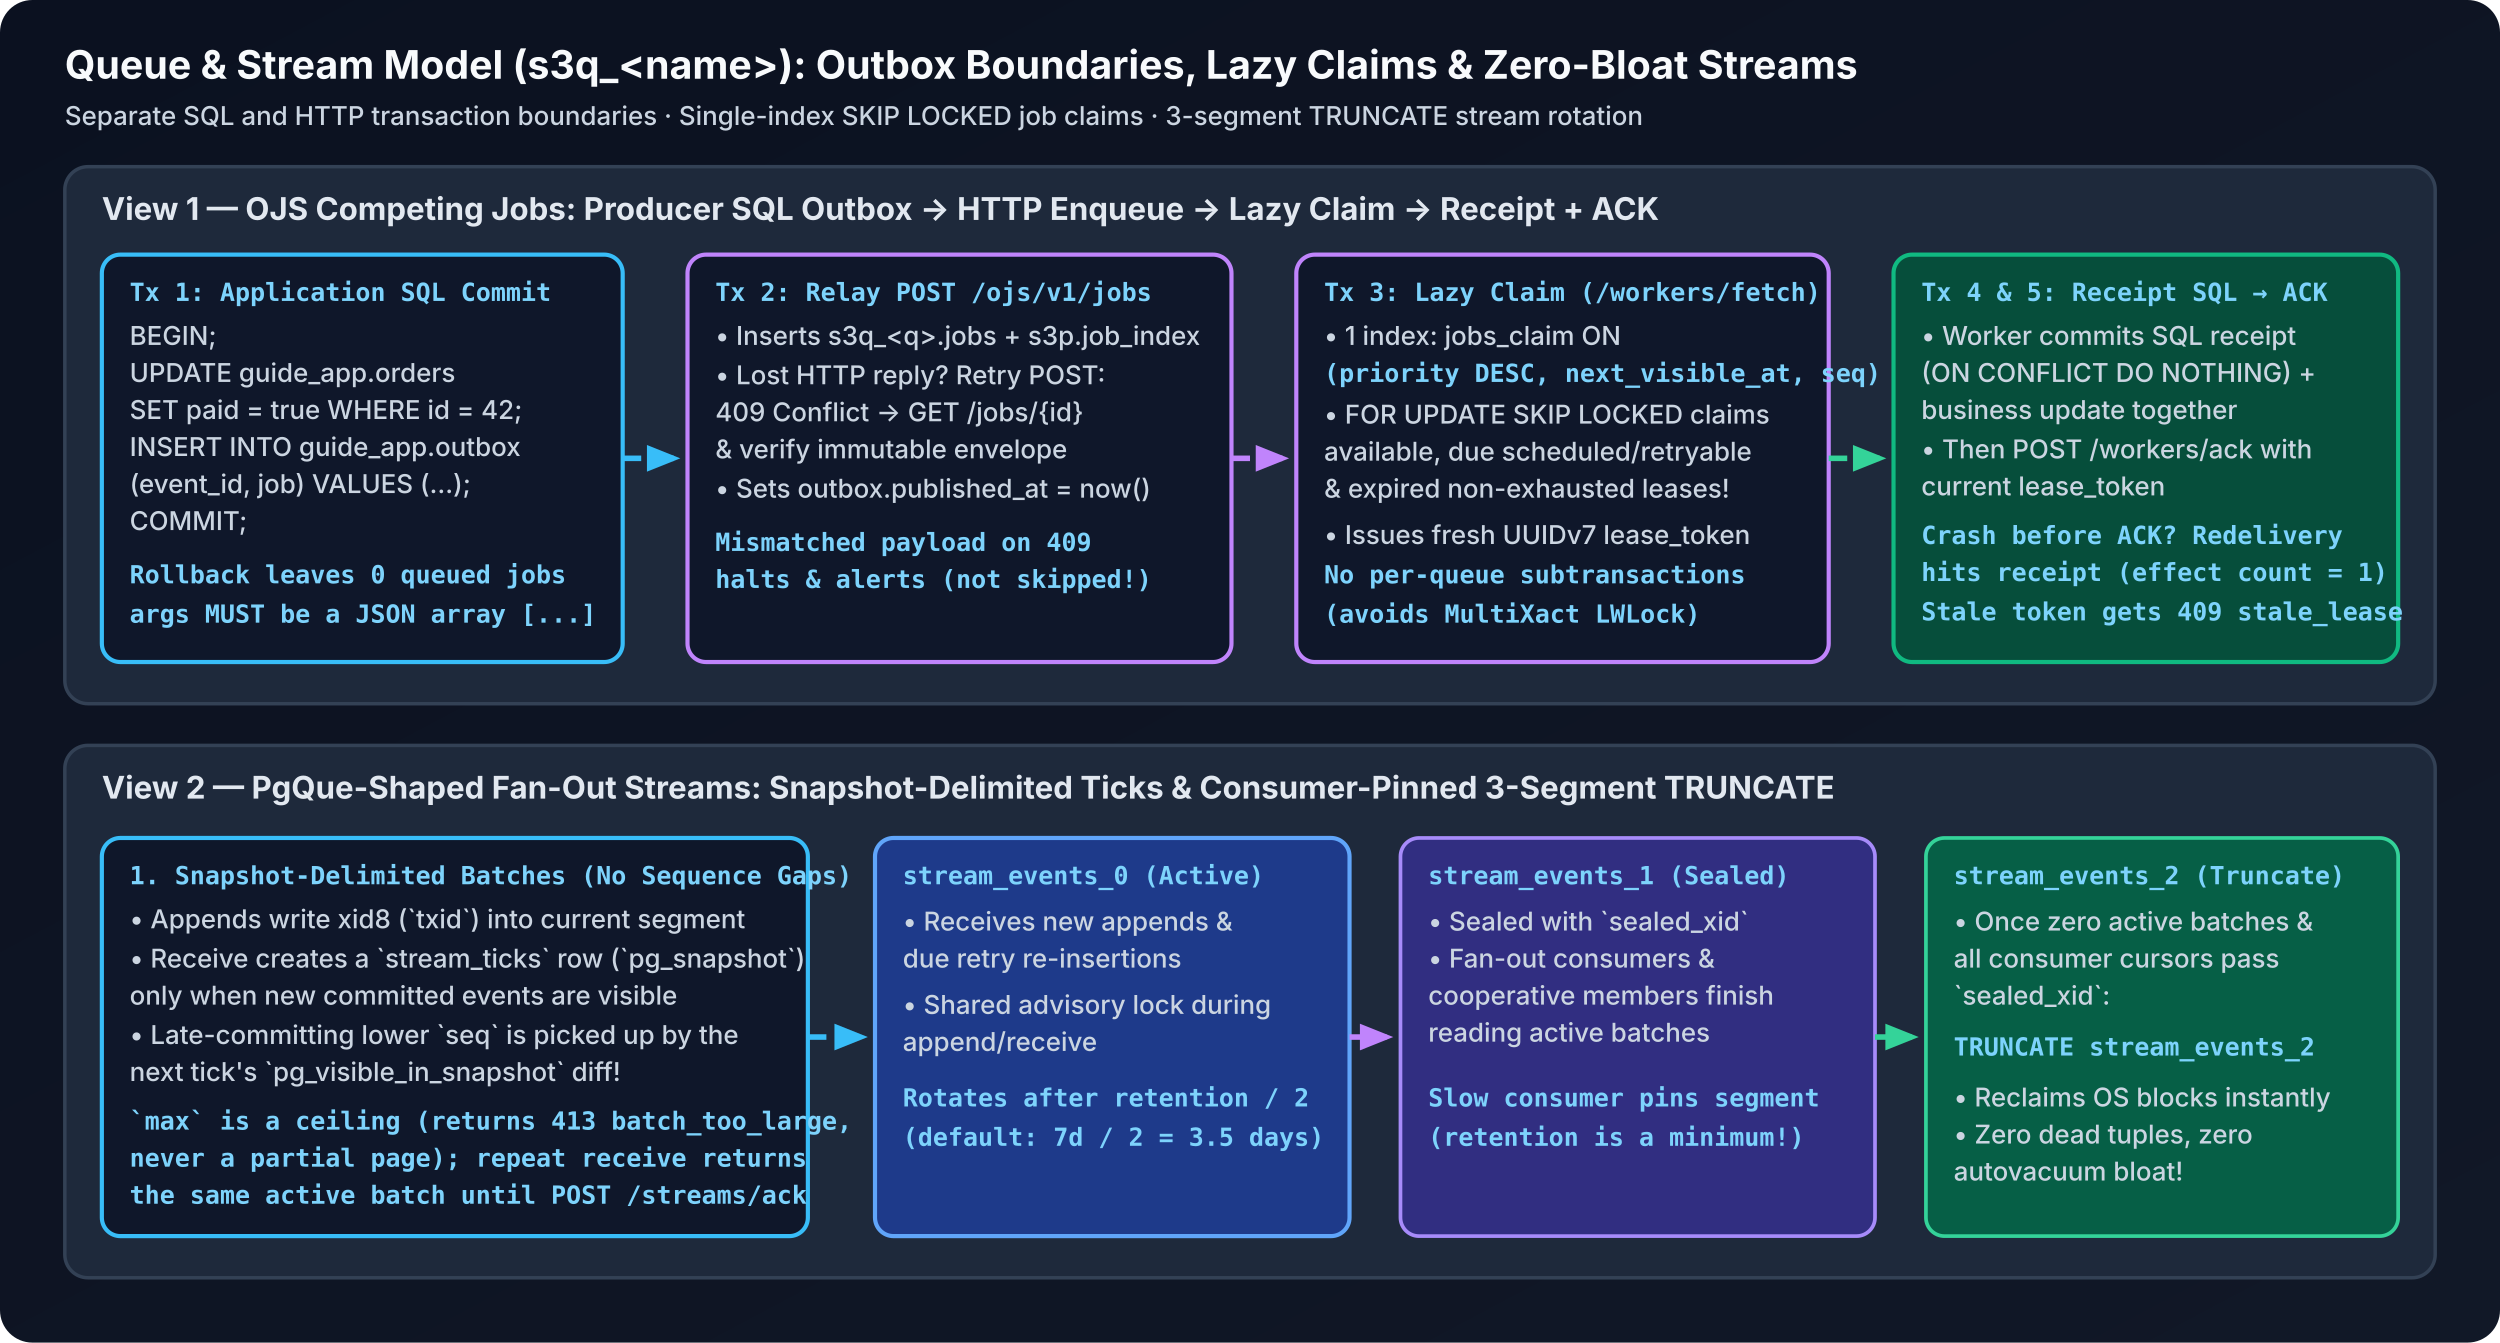
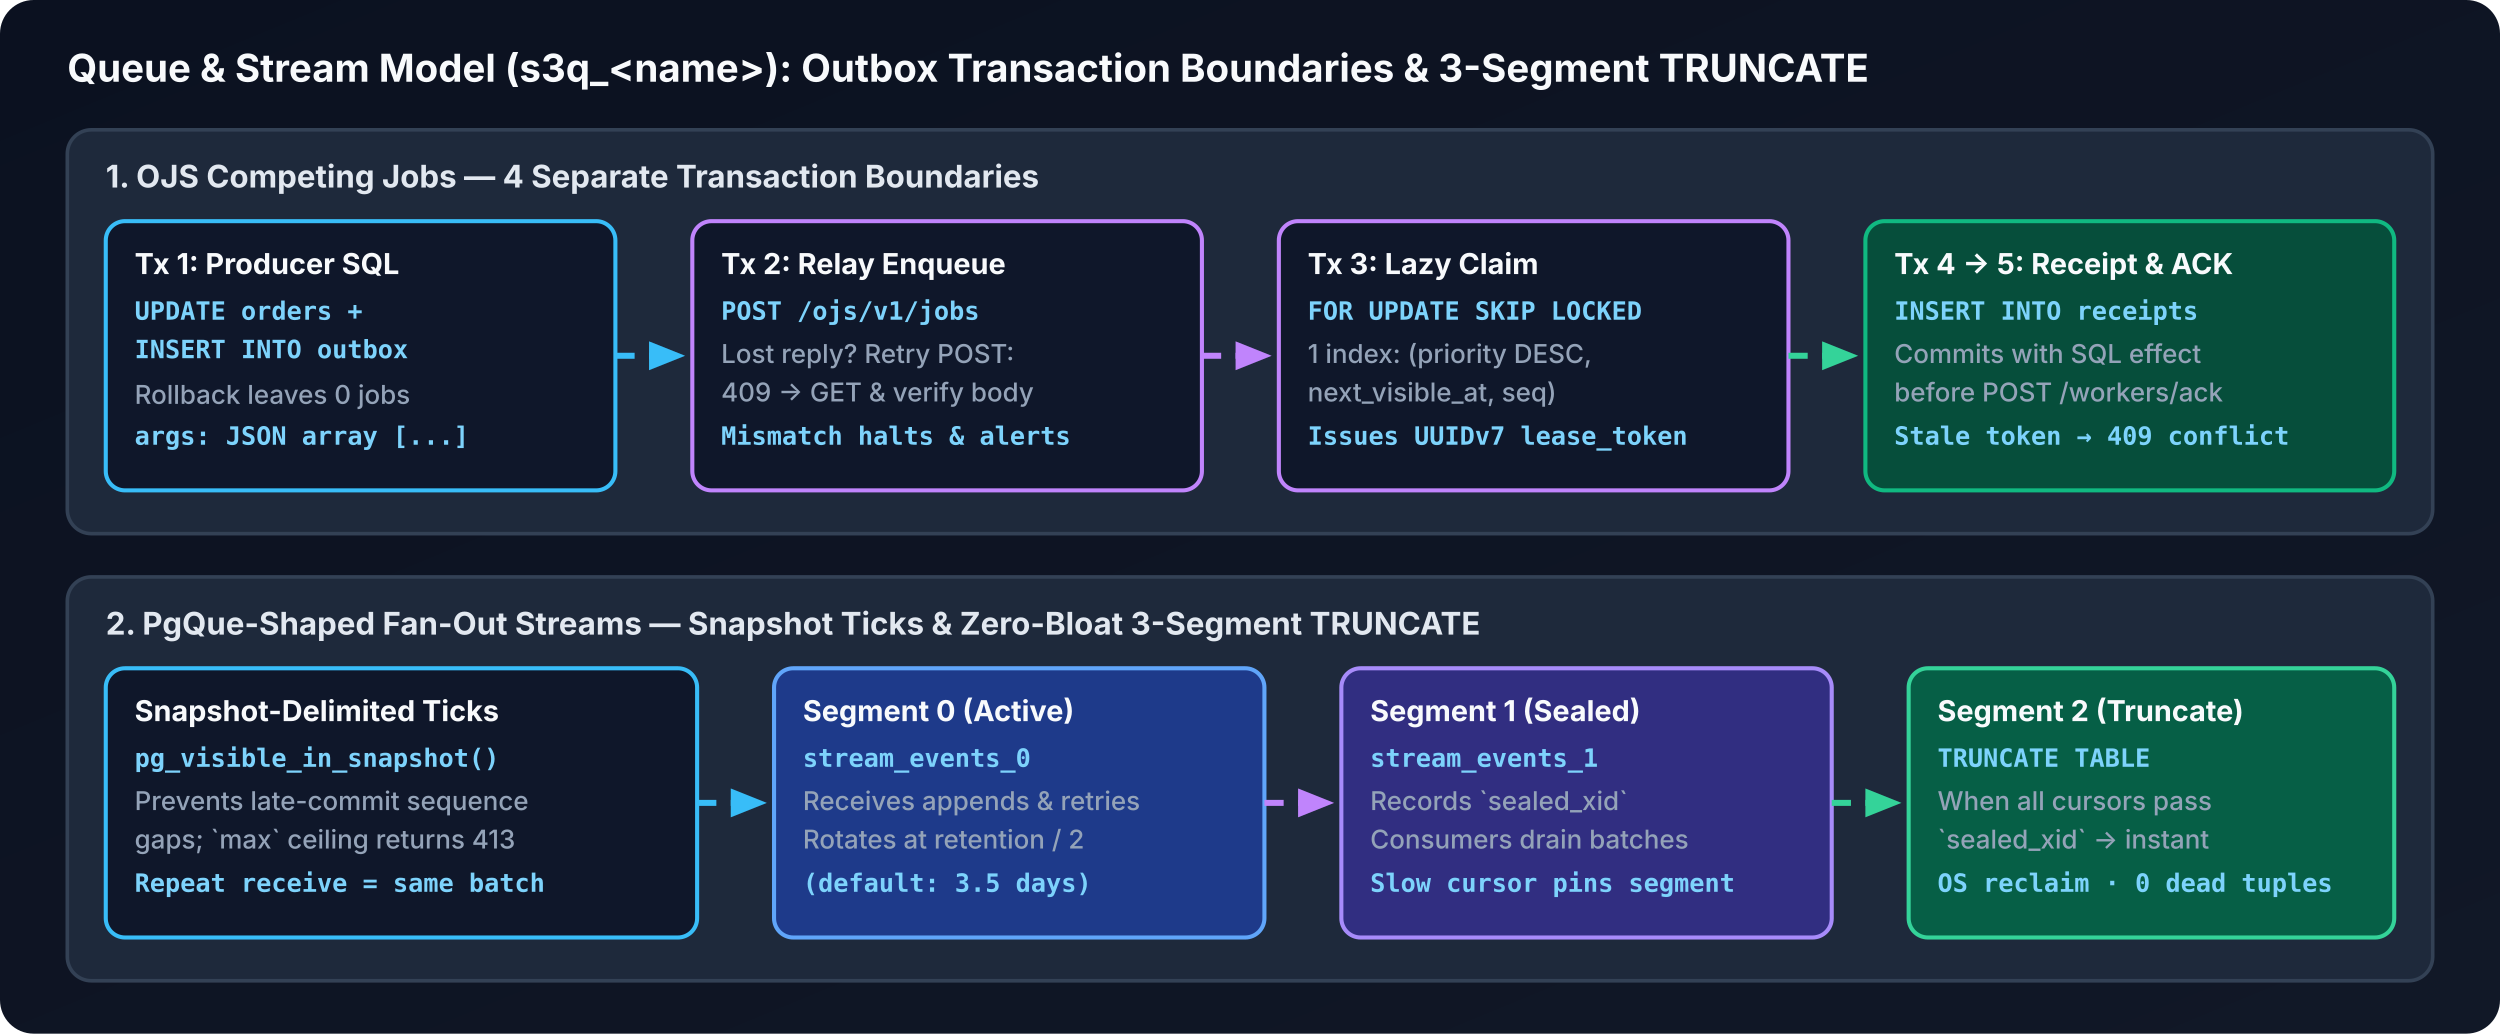
- <svg xmlns="http://www.w3.org/2000/svg" viewBox="0 0 1080 580" role="img" aria-labelledby="ojs-title ojs-desc">
+ <svg xmlns="http://www.w3.org/2000/svg" viewBox="0 0 1040 430" role="img" aria-labelledby="q-title q-desc">
  <defs>
-     <linearGradient id="bg5" x1="0" y1="0" x2="1" y2="1">
+     <linearGradient id="bg-q" x1="0" y1="0" x2="1" y2="1">
      <stop offset="0%" stop-color="#0b1120" />
      <stop offset="100%" stop-color="#111827" />
    </linearGradient>
-     <marker id="a-cyan" viewBox="0 0 10 10" refX="8" refY="5" markerWidth="6" markerHeight="6" orient="auto">
+     <marker id="qc" viewBox="0 0 10 10" refX="8" refY="5" markerWidth="6" markerHeight="6" orient="auto">
      <path d="M 0 1 L 10 5 L 0 9 z" fill="#38bdf8" />
    </marker>
-     <marker id="a-green" viewBox="0 0 10 10" refX="8" refY="5" markerWidth="6" markerHeight="6" orient="auto">
+     <marker id="qp" viewBox="0 0 10 10" refX="8" refY="5" markerWidth="6" markerHeight="6" orient="auto">
+       <path d="M 0 1 L 10 5 L 0 9 z" fill="#c084fc" />
+     </marker>
+     <marker id="qg" viewBox="0 0 10 10" refX="8" refY="5" markerWidth="6" markerHeight="6" orient="auto">
      <path d="M 0 1 L 10 5 L 0 9 z" fill="#34d399" />
-     </marker>
-     <marker id="a-purple" viewBox="0 0 10 10" refX="8" refY="5" markerWidth="6" markerHeight="6" orient="auto">
-       <path d="M 0 1 L 10 5 L 0 9 z" fill="#c084fc" />
    </marker>
  </defs>
  <style>
-     .bg { fill: url(#bg5); }
-     .panel { fill: #1e293b; stroke: #334155; stroke-width: 1.5; rx: 10; }
-     .tx-box { fill: #0f172a; stroke: #38bdf8; stroke-width: 1.8; rx: 8; }
-     .ojs-box { fill: #0f172a; stroke: #c084fc; stroke-width: 1.8; rx: 8; }
-     .eff-box { fill: #064e3b; stroke: #10b981; stroke-width: 1.8; rx: 8; }
-     .seg-active { fill: #1e3a8a; stroke: #60a5fa; stroke-width: 1.8; rx: 8; }
-     .seg-sealed { fill: #312e81; stroke: #a78bfa; stroke-width: 1.6; rx: 8; }
-     .seg-trunc { fill: #065f46; stroke: #34d399; stroke-width: 1.6; rx: 8; }
-     .title { fill: #f8fafc; font: 700 17px 'Inter', system-ui, sans-serif; }
-     .h2 { fill: #e2e8f0; font: 700 13.5px 'Inter', system-ui, sans-serif; }
-     .txt { fill: #cbd5e1; font: 500 11.2px 'Inter', system-ui, sans-serif; }
-     .mono { fill: #7dd3fc; font: 600 10.8px 'JetBrains Mono', monospace; }
-     .f-c { stroke: #38bdf8; stroke-width: 2.4; fill: none; stroke-dasharray: 8 6; animation: step 1.4s linear infinite; }
-     .f-p { stroke: #c084fc; stroke-width: 2.4; fill: none; stroke-dasharray: 8 6; animation: step 1.4s linear infinite; }
-     .f-g { stroke: #34d399; stroke-width: 2.4; fill: none; stroke-dasharray: 8 6; animation: step 1.4s linear infinite; }
-     @keyframes step { to { stroke-dashoffset: -28; } }
+     .bg { fill: url(#bg-q); }
+     .lane { fill: #1e293b; stroke: #334155; stroke-width: 1.5; rx: 10; }
+     .b-sql { fill: #0f172a; stroke: #38bdf8; stroke-width: 1.7; rx: 8; }
+     .b-ojs { fill: #0f172a; stroke: #c084fc; stroke-width: 1.7; rx: 8; }
+     .b-ack { fill: #064e3b; stroke: #10b981; stroke-width: 1.7; rx: 8; }
+     .s-act { fill: #1e3a8a; stroke: #60a5fa; stroke-width: 1.7; rx: 8; }
+     .s-seal { fill: #312e81; stroke: #a78bfa; stroke-width: 1.7; rx: 8; }
+     .s-trunc { fill: #065f46; stroke: #34d399; stroke-width: 1.7; rx: 8; }
+     .title { fill: #f8fafc; font: 700 16px 'Inter', system-ui, sans-serif; }
+     .h3 { fill: #e2e8f0; font: 700 13px 'Inter', system-ui, sans-serif; }
+     .h4 { fill: #f8fafc; font: 700 12px 'Inter', system-ui, sans-serif; }
+     .sub { fill: #94a3b8; font: 500 10.8px 'Inter', system-ui, sans-serif; }
+     .mono { fill: #7dd3fc; font: 600 10.5px 'JetBrains Mono', monospace; }
+     .fc { stroke: #38bdf8; stroke-width: 2.5; fill: none; stroke-dasharray: 8 6; animation: qf 1.3s linear infinite; }
+     .fp { stroke: #c084fc; stroke-width: 2.5; fill: none; stroke-dasharray: 8 6; animation: qf 1.3s linear infinite; }
+     .fg { stroke: #34d399; stroke-width: 2.5; fill: none; stroke-dasharray: 8 6; animation: qf 1.3s linear infinite; }
+     @keyframes qf { to { stroke-dashoffset: -28; } }
    @media (prefers-reduced-motion: reduce) {
-       .f-c, .f-p, .f-g { animation: none; }
+       .fc, .fp, .fg { animation: none; }
    }
  </style>
-   <rect width="1080" height="580" class="bg" rx="14" />
-   <text x="28" y="34" class="title">Queue &amp; Stream Model (s3q_&lt;name&gt;): Outbox Boundaries, Lazy Claims &amp; Zero-Bloat Streams</text>
-   <text x="28" y="54" class="txt">Separate SQL and HTTP transaction boundaries · Single-index SKIP LOCKED job claims · 3-segment TRUNCATE stream rotation</text>
-   <rect x="28" y="72" width="1024" height="232" class="panel" />
-   <text x="44" y="95" class="h2" fill="#38bdf8">View 1 — OJS Competing Jobs: Producer SQL Outbox → HTTP Enqueue → Lazy Claim → Receipt + ACK</text>
-   <rect x="44" y="110" width="225" height="176" class="tx-box" />
-   <text x="56" y="130" class="mono" fill="#38bdf8">Tx 1: Application SQL Commit</text>
-   <text x="56" y="149" class="txt">BEGIN;</text>
-   <text x="56" y="165" class="txt">UPDATE guide_app.orders</text>
-   <text x="56" y="181" class="txt">  SET paid = true WHERE id = 42;</text>
-   <text x="56" y="197" class="txt">INSERT INTO guide_app.outbox</text>
-   <text x="56" y="213" class="txt">  (event_id, job) VALUES (...);</text>
-   <text x="56" y="229" class="txt">COMMIT;</text>
-   <text x="56" y="252" class="mono" fill="#fbbf24">Rollback leaves 0 queued jobs</text>
-   <text x="56" y="269" class="mono" fill="#93c5fd">args MUST be a JSON array [...]</text>
-   <rect x="297" y="110" width="235" height="176" class="ojs-box" />
-   <text x="309" y="130" class="mono" fill="#c084fc">Tx 2: Relay POST /ojs/v1/jobs</text>
-   <text x="309" y="149" class="txt">• Inserts s3q_&lt;q&gt;.jobs + s3p.job_index</text>
-   <text x="309" y="166" class="txt">• Lost HTTP reply? Retry POST:</text>
-   <text x="309" y="182" class="txt">  409 Conflict → GET /jobs/{id}</text>
-   <text x="309" y="198" class="txt">  &amp; verify immutable envelope</text>
-   <text x="309" y="215" class="txt">• Sets outbox.published_at = now()</text>
-   <text x="309" y="238" class="mono" fill="#f87171">Mismatched payload on 409</text>
-   <text x="309" y="254" class="mono" fill="#f87171">halts &amp; alerts (not skipped!)</text>
-   <rect x="560" y="110" width="230" height="176" class="ojs-box" />
-   <text x="572" y="130" class="mono" fill="#c084fc">Tx 3: Lazy Claim (/workers/fetch)</text>
-   <text x="572" y="149" class="txt">• 1 index: jobs_claim ON</text>
-   <text x="572" y="165" class="mono" fill="#ddd6fe">  (priority DESC, next_visible_at, seq)</text>
-   <text x="572" y="183" class="txt">• FOR UPDATE SKIP LOCKED claims</text>
-   <text x="572" y="199" class="txt">  available, due scheduled/retryable</text>
-   <text x="572" y="215" class="txt">  &amp; expired non-exhausted leases!</text>
-   <text x="572" y="235" class="txt">• Issues fresh UUIDv7 lease_token</text>
-   <text x="572" y="252" class="mono" fill="#34d399">No per-queue subtransactions</text>
-   <text x="572" y="269" class="mono" fill="#34d399">(avoids MultiXact LWLock)</text>
-   <rect x="818" y="110" width="218" height="176" class="eff-box" />
-   <text x="830" y="130" class="mono" fill="#6ee7b7">Tx 4 &amp; 5: Receipt SQL → ACK</text>
-   <text x="830" y="149" class="txt">• Worker commits SQL receipt</text>
-   <text x="830" y="165" class="txt">  (ON CONFLICT DO NOTHING) +</text>
-   <text x="830" y="181" class="txt">  business update together</text>
-   <text x="830" y="198" class="txt">• Then POST /workers/ack with</text>
-   <text x="830" y="214" class="txt">  current lease_token</text>
-   <text x="830" y="235" class="mono" fill="#fde68a">Crash before ACK? Redelivery</text>
-   <text x="830" y="251" class="mono" fill="#fde68a">hits receipt (effect count = 1)</text>
-   <text x="830" y="268" class="mono" fill="#fca5a5">Stale token gets 409 stale_lease</text>
-   <path d="M 269 198 L 291 198" class="f-c" marker-end="url(#a-cyan)" />
-   <path d="M 532 198 L 554 198" class="f-p" marker-end="url(#a-purple)" />
-   <path d="M 790 198 L 812 198" class="f-g" marker-end="url(#a-green)" />
-   <rect x="28" y="322" width="1024" height="230" class="panel" />
-   <text x="44" y="345" class="h2" fill="#34d399">View 2 — PgQue-Shaped Fan-Out Streams: Snapshot-Delimited Ticks &amp; Consumer-Pinned 3-Segment TRUNCATE</text>
-   <rect x="44" y="362" width="305" height="172" class="tx-box" />
-   <text x="56" y="382" class="mono" fill="#38bdf8">1. Snapshot-Delimited Batches (No Sequence Gaps)</text>
-   <text x="56" y="401" class="txt">• Appends write xid8 (`txid`) into current segment</text>
-   <text x="56" y="418" class="txt">• Receive creates a `stream_ticks` row (`pg_snapshot`)</text>
-   <text x="56" y="434" class="txt">  only when new committed events are visible</text>
-   <text x="56" y="451" class="txt">• Late-committing lower `seq` is picked up by the</text>
-   <text x="56" y="467" class="txt">  next tick's `pg_visible_in_snapshot` diff!</text>
-   <text x="56" y="488" class="mono" fill="#fbbf24">`max` is a ceiling (returns 413 batch_too_large,</text>
-   <text x="56" y="504" class="mono" fill="#fbbf24">never a partial page); repeat receive returns</text>
-   <text x="56" y="520" class="mono" fill="#fbbf24">the same active batch until POST /streams/ack</text>
-   <rect x="378" y="362" width="205" height="172" class="seg-active" />
-   <text x="390" y="382" class="mono" fill="#93c5fd">stream_events_0 (Active)</text>
-   <text x="390" y="402" class="txt">• Receives new appends &amp;</text>
-   <text x="390" y="418" class="txt">  due retry re-insertions</text>
-   <text x="390" y="438" class="txt">• Shared advisory lock during</text>
-   <text x="390" y="454" class="txt">  append/receive</text>
-   <text x="390" y="478" class="mono" fill="#e0f2fe">Rotates after retention / 2</text>
-   <text x="390" y="495" class="mono" fill="#e0f2fe">(default: 7d / 2 = 3.5 days)</text>
-   <rect x="605" y="362" width="205" height="172" class="seg-sealed" />
-   <text x="617" y="382" class="mono" fill="#ddd6fe">stream_events_1 (Sealed)</text>
-   <text x="617" y="402" class="txt">• Sealed with `sealed_xid`</text>
-   <text x="617" y="418" class="txt">• Fan-out consumers &amp;</text>
-   <text x="617" y="434" class="txt">  cooperative members finish</text>
-   <text x="617" y="450" class="txt">  reading active batches</text>
-   <text x="617" y="478" class="mono" fill="#fde68a">Slow consumer pins segment</text>
-   <text x="617" y="495" class="mono" fill="#fde68a">(retention is a minimum!)</text>
-   <rect x="832" y="362" width="204" height="172" class="seg-trunc" />
-   <text x="844" y="382" class="mono" fill="#6ee7b7">stream_events_2 (Truncate)</text>
-   <text x="844" y="402" class="txt">• Once zero active batches &amp;</text>
-   <text x="844" y="418" class="txt">  all consumer cursors pass</text>
-   <text x="844" y="434" class="txt">  `sealed_xid`:</text>
-   <text x="844" y="456" class="mono" fill="#a7f3d0">TRUNCATE stream_events_2</text>
-   <text x="844" y="478" class="txt">• Reclaims OS blocks instantly</text>
-   <text x="844" y="494" class="txt">• Zero dead tuples, zero</text>
-   <text x="844" y="510" class="txt">  autovacuum bloat!</text>
-   <path d="M 349 448 L 372 448" class="f-c" marker-end="url(#a-cyan)" />
-   <path d="M 583 448 L 599 448" class="f-p" marker-end="url(#a-purple)" />
-   <path d="M 810 448 L 826 448" class="f-g" marker-end="url(#a-green)" />
+   <rect width="1040" height="430" class="bg" rx="14" />
+   <text x="28" y="34" class="title">Queue &amp; Stream Model (s3q_&lt;name&gt;): Outbox Transaction Boundaries &amp; 3-Segment TRUNCATE</text>
+   <rect x="28" y="54" width="984" height="168" class="lane" />
+   <text x="44" y="78" class="h3" fill="#38bdf8">1. OJS Competing Jobs — 4 Separate Transaction Boundaries</text>
+   <rect x="44" y="92" width="212" height="112" class="b-sql" />
+   <text x="56" y="114" class="h4" fill="#38bdf8">Tx 1: Producer SQL</text>
+   <text x="56" y="133" class="mono">UPDATE orders +</text>
+   <text x="56" y="149" class="mono">INSERT INTO outbox</text>
+   <text x="56" y="168" class="sub">Rollback leaves 0 jobs</text>
+   <text x="56" y="185" class="mono" fill="#fbbf24">args: JSON array [...]</text>
+   <rect x="288" y="92" width="212" height="112" class="b-ojs" />
+   <text x="300" y="114" class="h4" fill="#c084fc">Tx 2: Relay Enqueue</text>
+   <text x="300" y="133" class="mono">POST /ojs/v1/jobs</text>
+   <text x="300" y="151" class="sub">Lost reply? Retry POST:</text>
+   <text x="300" y="167" class="sub">409 → GET &amp; verify body</text>
+   <text x="300" y="185" class="mono" fill="#f87171">Mismatch halts &amp; alerts</text>
+   <rect x="532" y="92" width="212" height="112" class="b-ojs" />
+   <text x="544" y="114" class="h4" fill="#c084fc">Tx 3: Lazy Claim</text>
+   <text x="544" y="133" class="mono">FOR UPDATE SKIP LOCKED</text>
+   <text x="544" y="151" class="sub">1 index: (priority DESC,</text>
+   <text x="544" y="167" class="sub">next_visible_at, seq)</text>
+   <text x="544" y="185" class="mono" fill="#34d399">Issues UUIDv7 lease_token</text>
+   <rect x="776" y="92" width="220" height="112" class="b-ack" />
+   <text x="788" y="114" class="h4" fill="#6ee7b7">Tx 4 → 5: Receipt &amp; ACK</text>
+   <text x="788" y="133" class="mono" fill="#a7f3d0">INSERT INTO receipts</text>
+   <text x="788" y="151" class="sub">Commits with SQL effect</text>
+   <text x="788" y="167" class="sub">before POST /workers/ack</text>
+   <text x="788" y="185" class="mono" fill="#fde68a">Stale token → 409 conflict</text>
+   <path d="M 256 148 L 282 148" class="fc" marker-end="url(#qc)" />
+   <path d="M 500 148 L 526 148" class="fp" marker-end="url(#qp)" />
+   <path d="M 744 148 L 770 148" class="fg" marker-end="url(#qg)" />
+   <rect x="28" y="240" width="984" height="168" class="lane" />
+   <text x="44" y="264" class="h3" fill="#34d399">2. PgQue-Shaped Fan-Out Streams — Snapshot Ticks &amp; Zero-Bloat 3-Segment TRUNCATE</text>
+   <rect x="44" y="278" width="246" height="112" class="b-sql" />
+   <text x="56" y="300" class="h4" fill="#38bdf8">Snapshot-Delimited Ticks</text>
+   <text x="56" y="319" class="mono">pg_visible_in_snapshot()</text>
+   <text x="56" y="337" class="sub">Prevents late-commit sequence</text>
+   <text x="56" y="353" class="sub">gaps; `max` ceiling returns 413</text>
+   <text x="56" y="371" class="mono" fill="#fbbf24">Repeat receive = same batch</text>
+   <rect x="322" y="278" width="204" height="112" class="s-act" />
+   <text x="334" y="300" class="h4" fill="#93c5fd">Segment 0 (Active)</text>
+   <text x="334" y="319" class="mono">stream_events_0</text>
+   <text x="334" y="337" class="sub">Receives appends &amp; retries</text>
+   <text x="334" y="353" class="sub">Rotates at retention / 2</text>
+   <text x="334" y="371" class="mono" fill="#e0f2fe">(default: 3.5 days)</text>
+   <rect x="558" y="278" width="204" height="112" class="s-seal" />
+   <text x="570" y="300" class="h4" fill="#ddd6fe">Segment 1 (Sealed)</text>
+   <text x="570" y="319" class="mono">stream_events_1</text>
+   <text x="570" y="337" class="sub">Records `sealed_xid`</text>
+   <text x="570" y="353" class="sub">Consumers drain batches</text>
+   <text x="570" y="371" class="mono" fill="#fde68a">Slow cursor pins segment</text>
+   <rect x="794" y="278" width="202" height="112" class="s-trunc" />
+   <text x="806" y="300" class="h4" fill="#6ee7b7">Segment 2 (Truncate)</text>
+   <text x="806" y="319" class="mono" fill="#a7f3d0">TRUNCATE TABLE</text>
+   <text x="806" y="337" class="sub">When all cursors pass</text>
+   <text x="806" y="353" class="sub">`sealed_xid` → instant</text>
+   <text x="806" y="371" class="mono" fill="#6ee7b7">OS reclaim · 0 dead tuples</text>
+   <path d="M 290 334 L 316 334" class="fc" marker-end="url(#qc)" />
+   <path d="M 526 334 L 552 334" class="fp" marker-end="url(#qp)" />
+   <path d="M 762 334 L 788 334" class="fg" marker-end="url(#qg)" />
</svg>
